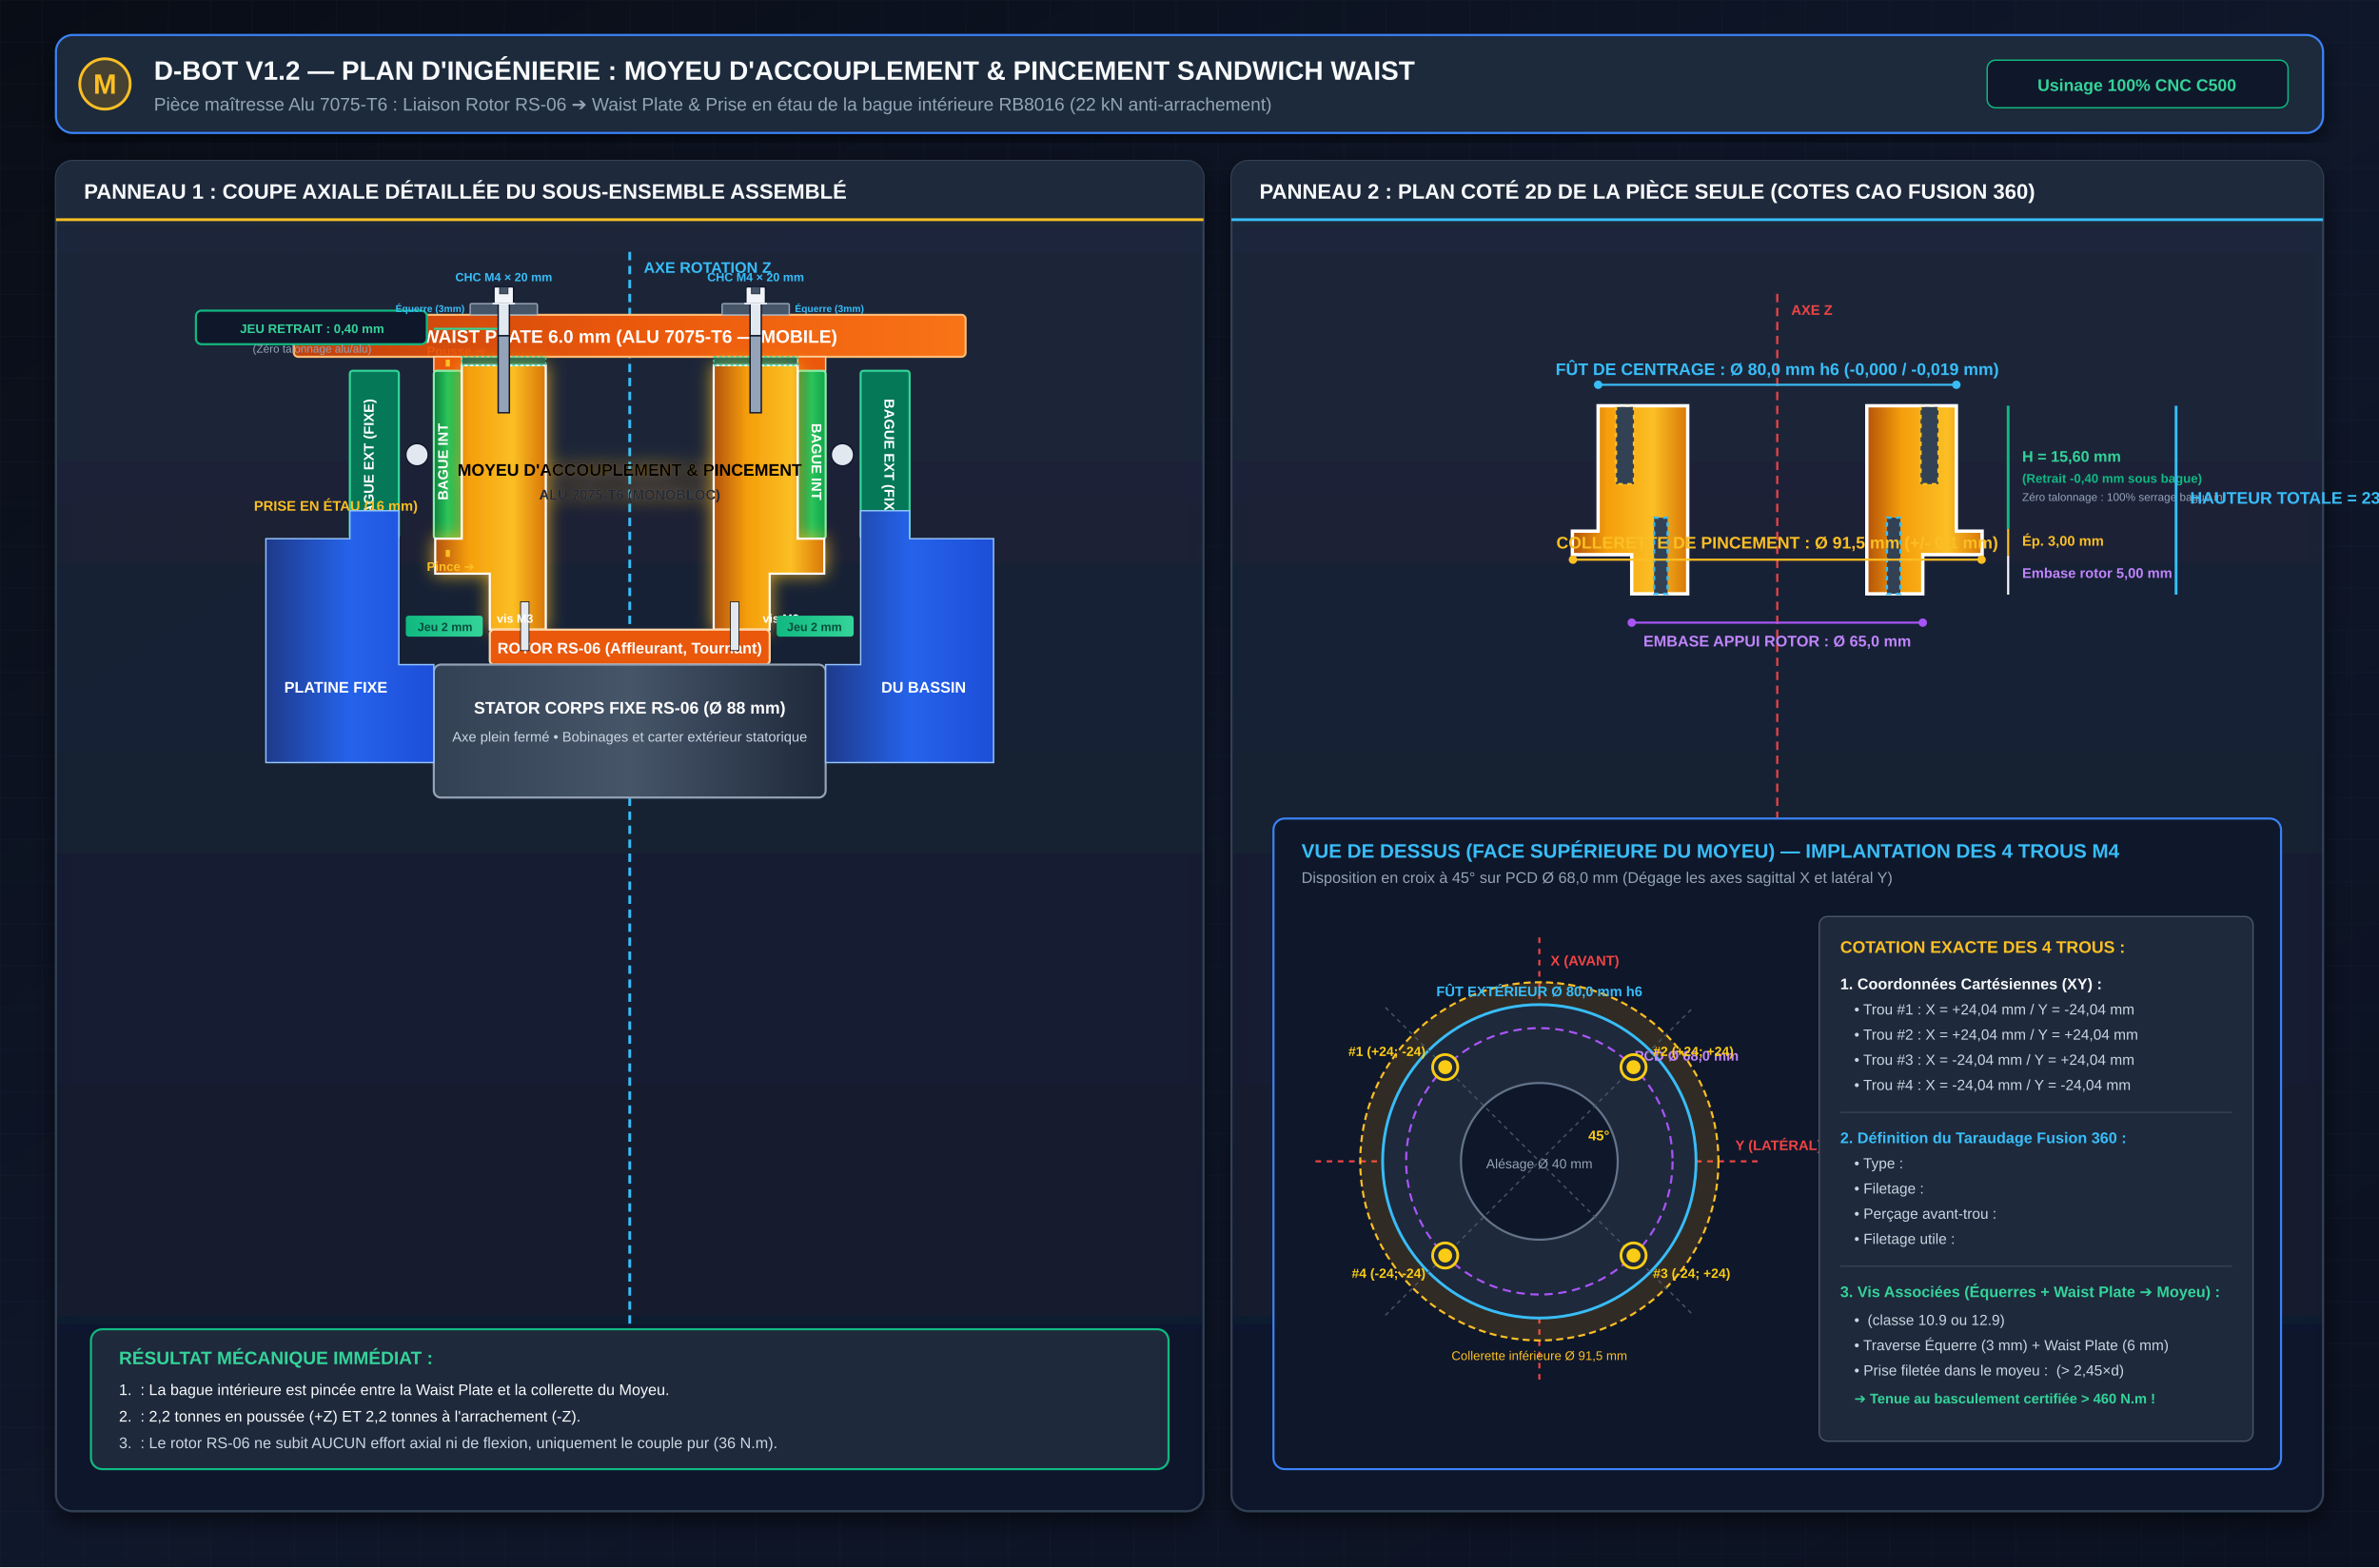
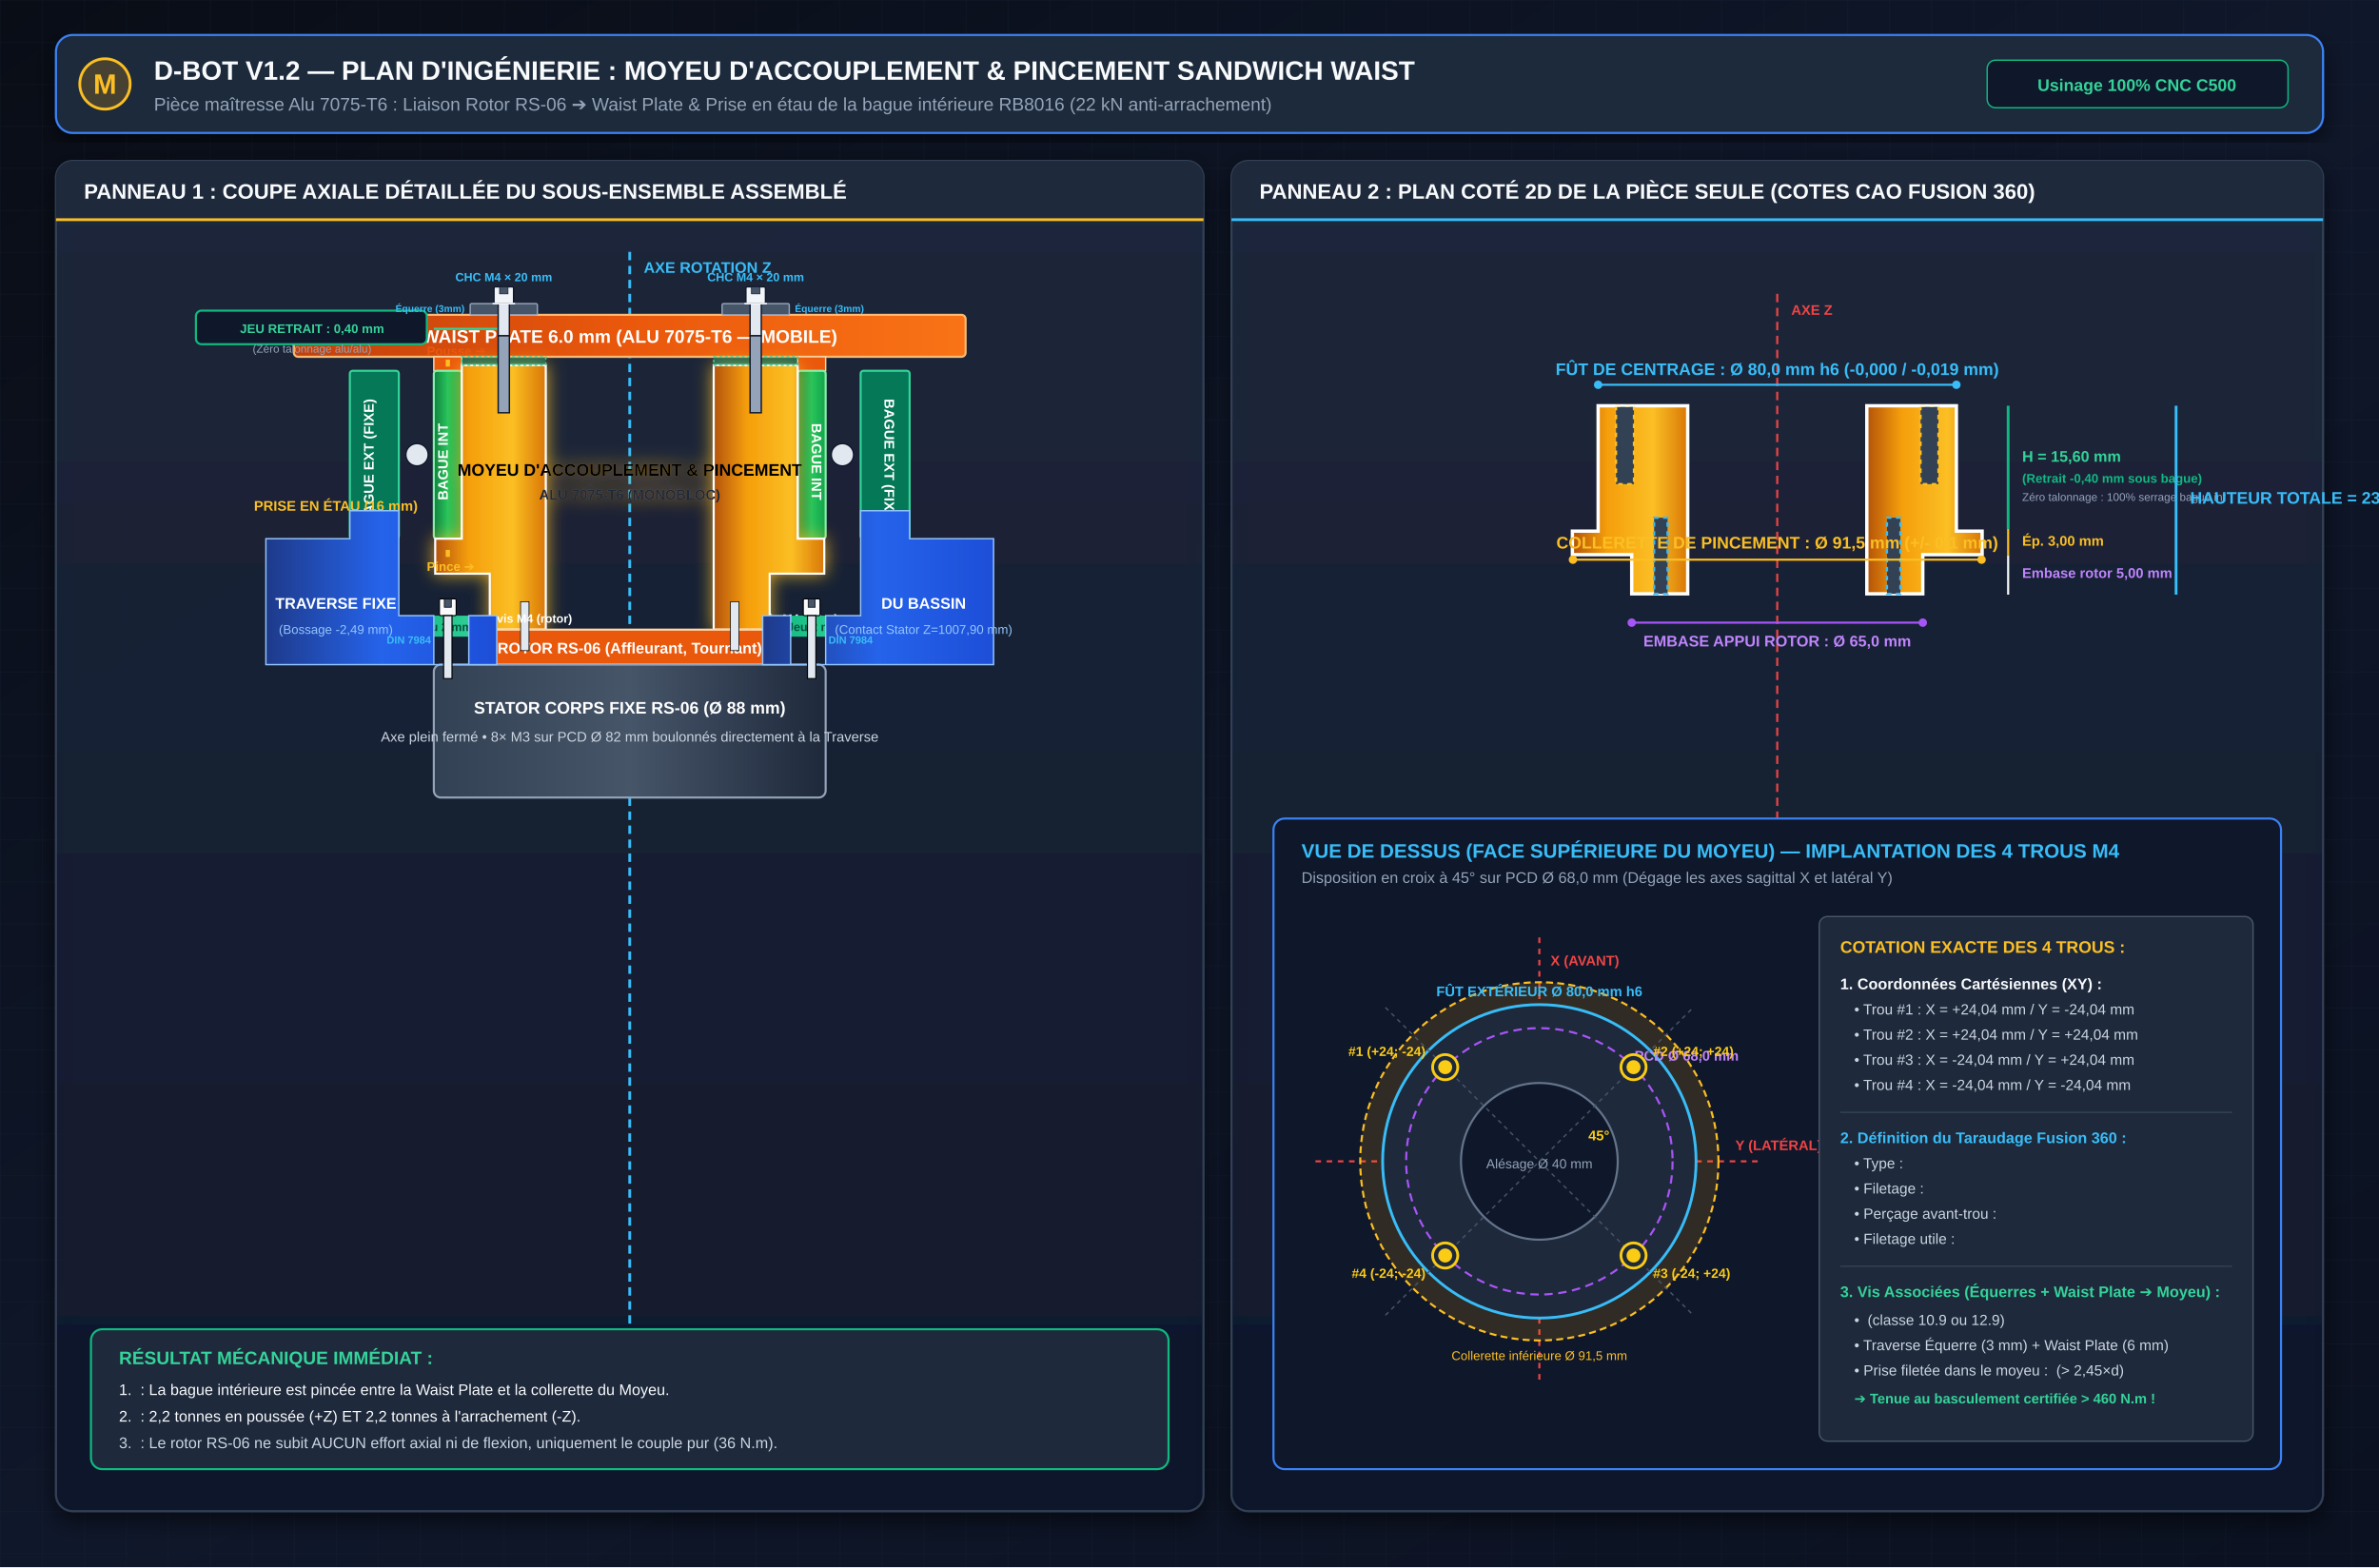
<svg xmlns="http://www.w3.org/2000/svg" viewBox="0 0 1700 1120" width="100%" height="100%">
  <defs>
    <linearGradient id="bgGrad" x1="0%" y1="0%" x2="100%" y2="100%">
      <stop offset="0%" stop-color="#090d16" />
      <stop offset="50%" stop-color="#0f172a" />
      <stop offset="100%" stop-color="#0b1120" />
    </linearGradient>
    <linearGradient id="cardGrad" x1="0%" y1="0%" x2="0%" y2="100%">
      <stop offset="0%" stop-color="#1e293b" stop-opacity="0.96" />
      <stop offset="100%" stop-color="#0f172a" stop-opacity="0.96" />
    </linearGradient>
    <linearGradient id="hubGrad" x1="0%" y1="0%" x2="100%" y2="0%">
      <stop offset="0%" stop-color="#b45309" />
      <stop offset="30%" stop-color="#f59e0b" />
      <stop offset="70%" stop-color="#fbbf24" />
      <stop offset="100%" stop-color="#d97706" />
    </linearGradient>
    <linearGradient id="plateGrad" x1="0%" y1="0%" x2="100%" y2="0%">
      <stop offset="0%" stop-color="#c2410c" />
      <stop offset="50%" stop-color="#ea580c" />
      <stop offset="100%" stop-color="#f97316" />
    </linearGradient>
    <linearGradient id="bearingGrad" x1="0%" y1="0%" x2="100%" y2="0%">
      <stop offset="0%" stop-color="#15803d" />
      <stop offset="50%" stop-color="#22c55e" />
      <stop offset="100%" stop-color="#16a34a" />
    </linearGradient>
    <linearGradient id="platineGrad" x1="0%" y1="0%" x2="100%" y2="0%">
      <stop offset="0%" stop-color="#1e3a8a" />
      <stop offset="50%" stop-color="#2563eb" />
      <stop offset="100%" stop-color="#1d4ed8" />
    </linearGradient>
    <linearGradient id="motorGrad" x1="0%" y1="0%" x2="100%" y2="0%">
      <stop offset="0%" stop-color="#334155" />
      <stop offset="50%" stop-color="#475569" />
      <stop offset="100%" stop-color="#1e293b" />
    </linearGradient>
    <linearGradient id="gapGrad" x1="0%" y1="0%" x2="100%" y2="0%">
      <stop offset="0%" stop-color="#10b981" />
      <stop offset="100%" stop-color="#34d399" />
    </linearGradient>
    <filter id="dropShadow" x="-10%" y="-10%" width="120%" height="120%">
      <feDropShadow dx="0" dy="6" stdDeviation="8" flood-color="#000000" flood-opacity="0.6" />
    </filter>
    <filter id="glowGold" x="-20%" y="-20%" width="140%" height="140%">
      <feDropShadow dx="0" dy="0" stdDeviation="6" flood-color="#fbbf24" flood-opacity="0.8" />
    </filter>
    <pattern id="grid" width="30" height="30" patternUnits="userSpaceOnUse">
      <path d="M 30 0 L 0 0 0 30" fill="none" stroke="#334155" stroke-width="0.5" stroke-opacity="0.25" />
    </pattern>
  </defs>
  <rect width="1700" height="1120" fill="url(#bgGrad)" />
  <rect width="1700" height="1120" fill="url(#grid)" />
  <g transform="translate(40, 25)">
    <rect width="1620" height="70" rx="12" fill="#1e293b" stroke="#3b82f6" stroke-width="1.5" filter="url(#dropShadow)" />
    <circle cx="35" cy="35" r="18" fill="#f59e0b" fill-opacity="0.2" stroke="#fbbf24" stroke-width="2" />
    <text x="35" y="42" font-family="Arial, sans-serif" font-size="20" font-weight="bold" fill="#fbbf24" text-anchor="middle">M</text>
    <text x="70" y="32" font-family="Arial, sans-serif" font-size="19" font-weight="bold" fill="#f8fafc">
      D-BOT V1.2 — PLAN D'INGÉNIERIE : MOYEU D'ACCOUPLEMENT &amp; PINCEMENT SANDWICH WAIST
    </text>
    <text x="70" y="54" font-family="Arial, sans-serif" font-size="13" fill="#94a3b8">
      Pièce maîtresse Alu 7075-T6 : Liaison Rotor RS-06 ➔ Waist Plate &amp; Prise en étau de la bague intérieure RB8016 (22 kN anti-arrachement)
    </text>
    <rect x="1380" y="18" width="215" height="34" rx="6" fill="#0f172a" stroke="#10b981" stroke-width="1" />
    <text x="1487" y="40" font-family="Arial, sans-serif" font-size="12" font-weight="bold" fill="#34d399" text-anchor="middle">
      Usinage 100% CNC C500
    </text>
  </g>
  <g transform="translate(40, 115)">
    <rect width="820" height="965" rx="12" fill="url(#cardGrad)" stroke="#334155" stroke-width="1.5" filter="url(#dropShadow)" />
    <rect width="820" height="42" rx="12" fill="#1e293b" />
    <rect y="30" width="820" height="12" fill="#1e293b" />
    <line x1="0" y1="42" x2="820" y2="42" stroke="#fbbf24" stroke-width="2" />
    <text x="20" y="27" font-family="Arial, sans-serif" font-size="15" font-weight="bold" fill="#f8fafc">
      PANNEAU 1 : COUPE AXIALE DÉTAILLÉE DU SOUS-ENSEMBLE ASSEMBLÉ
    </text>
    <line x1="410" y1="65" x2="410" y2="920" stroke="#38bdf8" stroke-width="2" stroke-dasharray="6,4" />
    <text x="420" y="80" font-family="Arial, sans-serif" font-size="11" font-weight="bold" fill="#38bdf8">AXE ROTATION Z</text>
    <g transform="translate(410, 110)">
      <g transform="translate(0, 0)">
        <rect x="-240" y="0" width="480" height="30" rx="3" fill="url(#plateGrad)" stroke="#fdba74" stroke-width="1.5" />
        <text x="0" y="20" font-family="Arial, sans-serif" font-size="13" font-weight="bold" fill="#ffffff" text-anchor="middle">
          WAIST PLATE 6.0 mm (ALU 7075-T6 — MOBILE)
        </text>
        <rect x="-140" y="30" width="20" height="10" fill="#ea580c" stroke="#fed7aa" stroke-width="1" />
        <rect x="120" y="30" width="20" height="10" fill="#ea580c" stroke="#fed7aa" stroke-width="1" />
      </g>
      <g transform="translate(-140, 40)">
        <rect x="0" y="0" width="20" height="120" rx="2" fill="url(#bearingGrad)" stroke="#86efac" stroke-width="1.5" />
        <text x="10" y="65" font-family="Arial, sans-serif" font-size="10" font-weight="bold" fill="#ffffff" text-anchor="middle" transform="rotate(-90 10 65)">
          BAGUE INT
        </text>
      </g>
      <g transform="translate(120, 40)">
        <rect x="0" y="0" width="20" height="120" rx="2" fill="url(#bearingGrad)" stroke="#86efac" stroke-width="1.5" />
        <text x="10" y="65" font-family="Arial, sans-serif" font-size="10" font-weight="bold" fill="#ffffff" text-anchor="middle" transform="rotate(90 10 65)">
          BAGUE INT
        </text>
      </g>
      <g transform="translate(-200, 40)">
        <rect x="0" y="0" width="35" height="120" rx="2" fill="#047857" stroke="#34d399" stroke-width="1.5" />
        <text x="17" y="65" font-family="Arial, sans-serif" font-size="10" font-weight="bold" fill="#ffffff" text-anchor="middle" transform="rotate(-90 17 65)">
          BAGUE EXT (FIXE)
        </text>
      </g>
      <g transform="translate(165, 40)">
        <rect x="0" y="0" width="35" height="120" rx="2" fill="#047857" stroke="#34d399" stroke-width="1.5" />
        <text x="17" y="65" font-family="Arial, sans-serif" font-size="10" font-weight="bold" fill="#ffffff" text-anchor="middle" transform="rotate(90 17 65)">
          BAGUE EXT (FIXE)
        </text>
      </g>
      <circle cx="-152" cy="100" r="8" fill="#e2e8f0" stroke="#0f172a" stroke-width="1" />
      <circle cx="152" cy="100" r="8" fill="#e2e8f0" stroke="#0f172a" stroke-width="1" />
      <g filter="url(#glowGold)">
        <path d="M -120 36                   L -60 36                   L -60 225                   L -100 225                   L -100 185                   L -139 185                   L -139 160                   L -120 160 Z" fill="url(#hubGrad)" stroke="#ffffff" stroke-width="1.5" />
        <path d="M 120 36                   L 60 36                   L 60 225                   L 100 225                   L 100 185                   L 139 185                   L 139 160                   L 120 160 Z" fill="url(#hubGrad)" stroke="#ffffff" stroke-width="1.5" />
        <text x="0" y="115" font-family="Arial, sans-serif" font-size="12" font-weight="bold" fill="#000000" text-anchor="middle">
          MOYEU D'ACCOUPLEMENT &amp; PINCEMENT
        </text>
        <text x="0" y="132" font-family="Arial, sans-serif" font-size="10" font-weight="bold" fill="#1e293b" text-anchor="middle">
          ALU 7075-T6 (MONOBLOC)
        </text>
      </g>
      <g>
        <rect x="-120" y="30" width="60" height="6" fill="#10b981" fill-opacity="0.35" stroke="#34d399" stroke-width="1" stroke-dasharray="2,2" />
        <rect x="60" y="30" width="60" height="6" fill="#10b981" fill-opacity="0.35" stroke="#34d399" stroke-width="1" stroke-dasharray="2,2" />
        <line x1="-90" y1="33" x2="-90" y2="10" stroke="#34d399" stroke-width="1.5" />
        <line x1="-90" y1="10" x2="-140" y2="10" stroke="#34d399" stroke-width="1.5" />
        <rect x="-310" y="-3" width="165" height="24" rx="4" fill="#0f172a" stroke="#10b981" stroke-width="1.5" />
        <text x="-227" y="13" font-family="Arial, sans-serif" font-size="9" font-weight="bold" fill="#34d399" text-anchor="middle">
          JEU RETRAIT : 0,40 mm
        </text>
        <text x="-227" y="27" font-family="Arial, sans-serif" font-size="8" fill="#94a3b8" text-anchor="middle">
          (Zéro talonnage alu/alu)
        </text>
      </g>
      <g transform="translate(-90, 0)">
        <rect x="-24" y="-8" width="48" height="8" rx="1" fill="#475569" stroke="#94a3b8" stroke-width="1" />
        <text x="-28" y="-2" font-family="Arial, sans-serif" font-size="7" font-weight="bold" fill="#38bdf8" text-anchor="end">Équerre (3mm)</text>
        <rect x="-7" y="-20" width="14" height="12" rx="1" fill="#f1f5f9" stroke="#0f172a" stroke-width="1" />
        <rect x="-3" y="-20" width="6" height="5" fill="#475569" stroke="#0f172a" stroke-width="0.5" />
        <rect x="-4" y="-8" width="8" height="23" fill="#e2e8f0" stroke="#0f172a" stroke-width="1" />
        <rect x="-4" y="15" width="8" height="55" fill="#94a3b8" stroke="#0f172a" stroke-width="1" />
        <line x1="-8" y1="-8" x2="8" y2="-8" stroke="#f8fafc" stroke-width="1.2" />
        <text x="0" y="-24" font-family="Arial, sans-serif" font-size="8.5" font-weight="bold" fill="#38bdf8" text-anchor="middle">
          CHC M4 × 20 mm
        </text>
      </g>
      <g transform="translate(90, 0)">
        <rect x="-24" y="-8" width="48" height="8" rx="1" fill="#475569" stroke="#94a3b8" stroke-width="1" />
        <text x="28" y="-2" font-family="Arial, sans-serif" font-size="7" font-weight="bold" fill="#38bdf8" text-anchor="start">Équerre (3mm)</text>
        <rect x="-7" y="-20" width="14" height="12" rx="1" fill="#f1f5f9" stroke="#0f172a" stroke-width="1" />
        <rect x="-3" y="-20" width="6" height="5" fill="#475569" stroke="#0f172a" stroke-width="0.5" />
        <rect x="-4" y="-8" width="8" height="23" fill="#e2e8f0" stroke="#0f172a" stroke-width="1" />
        <rect x="-4" y="15" width="8" height="55" fill="#94a3b8" stroke="#0f172a" stroke-width="1" />
        <line x1="-8" y1="-8" x2="8" y2="-8" stroke="#f8fafc" stroke-width="1.2" />
        <text x="0" y="-24" font-family="Arial, sans-serif" font-size="8.5" font-weight="bold" fill="#38bdf8" text-anchor="middle">
          CHC M4 × 20 mm
        </text>
      </g>
      <g transform="translate(-130, 32)">
        <path d="M 0 0 L 0 5" stroke="#fbbf24" stroke-width="3" marker-end="url(#arrowDown)" />
        <text x="-15" y="-3" font-family="Arial, sans-serif" font-size="9" font-weight="bold" fill="#ea580c">Pousse ➔</text>
      </g>
      <g transform="translate(-130, 168)">
        <path d="M 0 5 L 0 0" stroke="#fbbf24" stroke-width="3" />
        <text x="-15" y="15" font-family="Arial, sans-serif" font-size="9" font-weight="bold" fill="#fbbf24">Pince ➔</text>
      </g>
      <text x="-210" y="140" font-family="Arial, sans-serif" font-size="10" font-weight="bold" fill="#fbbf24" text-anchor="middle">
        PRISE EN ÉTAU (16 mm)
      </text>
      <g transform="translate(0, 225)">
        <rect x="-100" y="0" width="200" height="25" rx="3" fill="#ea580c" stroke="#fed7aa" stroke-width="1.5" />
        <text x="0" y="17" font-family="Arial, sans-serif" font-size="11" font-weight="bold" fill="#ffffff" text-anchor="middle">
          ROTOR RS-06 (Affleurant, Tournant)
        </text>
        <g transform="translate(-75, -20)">
          <rect x="-3" y="0" width="6" height="35" fill="#e2e8f0" stroke="#000000" stroke-width="0.5" />
-           <text x="-20" y="15" font-family="Arial, sans-serif" font-size="8.5" font-weight="bold" fill="#ffffff">vis M3</text>
+           <text x="-20" y="15" font-family="Arial, sans-serif" font-size="8.5" font-weight="bold" fill="#ffffff">vis M4 (rotor)</text>
        </g>
        <g transform="translate(75, -20)">
          <rect x="-3" y="0" width="6" height="35" fill="#e2e8f0" stroke="#000000" stroke-width="0.5" />
-           <text x="20" y="15" font-family="Arial, sans-serif" font-size="8.5" font-weight="bold" fill="#ffffff">vis M3</text>
+           <text x="20" y="15" font-family="Arial, sans-serif" font-size="8.5" font-weight="bold" fill="#ffffff">vis M4 (rotor)</text>
        </g>
      </g>
      <rect x="-160" y="215" width="55" height="15" fill="url(#gapGrad)" rx="2" />
      <text x="-132" y="226" font-family="Arial, sans-serif" font-size="8.5" font-weight="bold" fill="#064e3b" text-anchor="middle">Jeu 2 mm</text>
      <rect x="105" y="215" width="55" height="15" fill="url(#gapGrad)" rx="2" />
      <text x="132" y="226" font-family="Arial, sans-serif" font-size="8.5" font-weight="bold" fill="#064e3b" text-anchor="middle">Jeu 2 mm</text>
      <g transform="translate(0, 250)">
        <rect x="-140" y="0" width="280" height="95" rx="5" fill="url(#motorGrad)" stroke="#94a3b8" stroke-width="1.5" />
        <text x="0" y="35" font-family="Arial, sans-serif" font-size="12" font-weight="bold" fill="#ffffff" text-anchor="middle">
          STATOR CORPS FIXE RS-06 (Ø 88 mm)
        </text>
        <text x="0" y="55" font-family="Arial, sans-serif" font-size="10" fill="#cbd5e1" text-anchor="middle">
-           Axe plein fermé • Bobinages et carter extérieur statorique
+           Axe plein fermé • 8× M3 sur PCD Ø 82 mm boulonnés directement à la Traverse
        </text>
      </g>
      <g transform="translate(0, 160)">
-         <path d="M -260 0 L -200 0 L -200 -20 L -165 -20 L -165 90 L -140 90 L -140 160 L -260 160 Z" fill="url(#platineGrad)" stroke="#93c5fd" stroke-width="1" />
-         <path d="M 260 0 L 200 0 L 200 -20 L 165 -20 L 165 90 L 140 90 L 140 160 L 260 160 Z" fill="url(#platineGrad)" stroke="#93c5fd" stroke-width="1" />
-         <text x="-210" y="110" font-family="Arial, sans-serif" font-size="11" font-weight="bold" fill="#ffffff" text-anchor="middle">
-           PLATINE FIXE
-         </text>
-         <text x="210" y="110" font-family="Arial, sans-serif" font-size="11" font-weight="bold" fill="#ffffff" text-anchor="middle">
+         <path d="M -260 0 L -200 0 L -200 -20 L -165 -20 L -165 55 L -140 55 L -140 90 L -115 90 L -115 55 L -95 55 L -95 90 L -260 90 Z" fill="url(#platineGrad)" stroke="#93c5fd" stroke-width="1" />
+         <path d="M 260 0 L 200 0 L 200 -20 L 165 -20 L 165 55 L 140 55 L 140 90 L 115 90 L 115 55 L 95 55 L 95 90 L 260 90 Z" fill="url(#platineGrad)" stroke="#93c5fd" stroke-width="1" />
+         <g transform="translate(-130, 55)">
+           <rect x="-6" y="-12" width="12" height="12" rx="1" fill="#f8fafc" stroke="#000000" stroke-width="0.8" />
+           <rect x="-2.5" y="-12" width="5" height="6" fill="#475569" stroke="#000000" stroke-width="0.5" />
+           <rect x="-3" y="0" width="6" height="45" fill="#e2e8f0" stroke="#000000" stroke-width="0.8" />
+           <text x="-12" y="20" font-family="Arial, sans-serif" font-size="7.5" font-weight="bold" fill="#38bdf8" text-anchor="end">DIN 7984</text>
+         </g>
+         <g transform="translate(130, 55)">
+           <rect x="-6" y="-12" width="12" height="12" rx="1" fill="#f8fafc" stroke="#000000" stroke-width="0.8" />
+           <rect x="-2.5" y="-12" width="5" height="6" fill="#475569" stroke="#000000" stroke-width="0.5" />
+           <rect x="-3" y="0" width="6" height="45" fill="#e2e8f0" stroke="#000000" stroke-width="0.8" />
+           <text x="12" y="20" font-family="Arial, sans-serif" font-size="7.5" font-weight="bold" fill="#38bdf8" text-anchor="start">DIN 7984</text>
+         </g>
+         <text x="-210" y="50" font-family="Arial, sans-serif" font-size="11" font-weight="bold" fill="#ffffff" text-anchor="middle">
+           TRAVERSE FIXE
+         </text>
+         <text x="-210" y="68" font-family="Arial, sans-serif" font-size="9" fill="#93c5fd" text-anchor="middle">
+           (Bossage -2,49 mm)
+         </text>
+         <text x="210" y="50" font-family="Arial, sans-serif" font-size="11" font-weight="bold" fill="#ffffff" text-anchor="middle">
          DU BASSIN
+         </text>
+         <text x="210" y="68" font-family="Arial, sans-serif" font-size="9" fill="#93c5fd" text-anchor="middle">
+           (Contact Stator Z=1007,90 mm)
        </text>
      </g>
    </g>
    <g transform="translate(25, 835)">
      <rect width="770" height="100" rx="8" fill="#1e293b" stroke="#10b981" stroke-width="1.5" />
      <text x="20" y="25" font-family="Arial, sans-serif" font-size="13" font-weight="bold" fill="#34d399">
        RÉSULTAT MÉCANIQUE IMMÉDIAT :
      </text>
      <text x="20" y="47" font-family="Arial, sans-serif" font-size="11" fill="#f8fafc">
        1. <b>Sandwich 100% rigide</b> : La bague intérieure est pincée entre la Waist Plate et la collerette du Moyeu.
      </text>
      <text x="20" y="66" font-family="Arial, sans-serif" font-size="11" fill="#f8fafc">
        2. <b>Tenue axiale bidirectionnelle</b> : 2,2 tonnes en poussée (+Z) ET 2,2 tonnes à l'arrachement (-Z).
      </text>
      <text x="20" y="85" font-family="Arial, sans-serif" font-size="11" fill="#cbd5e1">
        3. <b>Découplage moteur total</b> : Le rotor RS-06 ne subit AUCUN effort axial ni de flexion, uniquement le couple pur (36 N.m).
      </text>
    </g>
  </g>
  <g transform="translate(880, 115)">
    <rect width="780" height="965" rx="12" fill="url(#cardGrad)" stroke="#334155" stroke-width="1.5" filter="url(#dropShadow)" />
    <rect width="780" height="42" rx="12" fill="#1e293b" />
    <rect y="30" width="780" height="12" fill="#1e293b" />
    <line x1="0" y1="42" x2="780" y2="42" stroke="#38bdf8" stroke-width="2" />
    <text x="20" y="27" font-family="Arial, sans-serif" font-size="15" font-weight="bold" fill="#f8fafc">
      PANNEAU 2 : PLAN COTÉ 2D DE LA PIÈCE SEULE (COTES CAO FUSION 360)
    </text>
    <g transform="translate(390, 75)">
      <line x1="0" y1="20" x2="0" y2="440" stroke="#ef4444" stroke-width="1.5" stroke-dasharray="6,4" />
      <text x="10" y="35" font-family="Arial, sans-serif" font-size="10" font-weight="bold" fill="#ef4444">AXE Z</text>
      <g transform="translate(0, 100) scale(1.6)">
        <path d="M -80 0                   L -40 0                   L -40 84                   L -65 84                   L -65 66.5                   L -91.5 66.5                   L -91.5 56                   L -80 56 Z" fill="url(#hubGrad)" stroke="#ffffff" stroke-width="1.5" />
        <path d="M 80 0                   L 40 0                   L 40 84                   L 65 84                   L 65 66.5                   L 91.5 66.5                   L 91.5 56                   L 80 56 Z" fill="url(#hubGrad)" stroke="#ffffff" stroke-width="1.5" />
        <g transform="translate(-68, 0)">
          <rect x="-4" y="0" width="8" height="35" fill="#334155" stroke="#fbbf24" stroke-dasharray="2,2" />
          <line x1="-6" y1="0" x2="6" y2="0" stroke="#ffffff" stroke-width="1" />
        </g>
        <g transform="translate(68, 0)">
          <rect x="-4" y="0" width="8" height="35" fill="#334155" stroke="#fbbf24" stroke-dasharray="2,2" />
          <line x1="-6" y1="0" x2="6" y2="0" stroke="#ffffff" stroke-width="1" />
        </g>
        <g transform="translate(-52, 50)">
          <rect x="-3" y="0" width="6" height="34" fill="#334155" stroke="#38bdf8" stroke-dasharray="2,2" />
        </g>
        <g transform="translate(52, 50)">
          <rect x="-3" y="0" width="6" height="34" fill="#334155" stroke="#38bdf8" stroke-dasharray="2,2" />
        </g>
      </g>
      <line x1="-128" y1="85" x2="128" y2="85" stroke="#38bdf8" stroke-width="1.5" />
      <circle cx="-128" cy="85" r="3" fill="#38bdf8" />
      <circle cx="128" cy="85" r="3" fill="#38bdf8" />
      <text x="0" y="78" font-family="Arial, sans-serif" font-size="12" font-weight="bold" fill="#38bdf8" text-anchor="middle">
        FÛT DE CENTRAGE : Ø 80,0 mm h6 (-0,000 / -0,019 mm)
      </text>
      <line x1="-146" y1="210" x2="146" y2="210" stroke="#fbbf24" stroke-width="1.5" />
      <circle cx="-146" cy="210" r="3" fill="#fbbf24" />
      <circle cx="146" cy="210" r="3" fill="#fbbf24" />
      <text x="0" y="202" font-family="Arial, sans-serif" font-size="12" font-weight="bold" fill="#fbbf24" text-anchor="middle">
        COLLERETTE DE PINCEMENT : Ø 91,5 mm (+/- 0,1 mm)
      </text>
      <line x1="-104" y1="255" x2="104" y2="255" stroke="#a855f7" stroke-width="1.5" />
      <circle cx="-104" cy="255" r="3" fill="#a855f7" />
      <circle cx="104" cy="255" r="3" fill="#a855f7" />
      <text x="0" y="272" font-family="Arial, sans-serif" font-size="11" font-weight="bold" fill="#c084fc" text-anchor="middle">
        EMBASE APPUI ROTOR : Ø 65,0 mm
      </text>
      <line x1="165" y1="100" x2="165" y2="188" stroke="#10b981" stroke-width="2" />
      <text x="175" y="140" font-family="Arial, sans-serif" font-size="11" font-weight="bold" fill="#34d399">
        H = 15,60 mm
      </text>
      <text x="175" y="155" font-family="Arial, sans-serif" font-size="9" font-weight="bold" fill="#10b981">
        (Retrait -0,40 mm sous bague)
      </text>
      <text x="175" y="168" font-family="Arial, sans-serif" font-size="8" fill="#94a3b8">
        Zéro talonnage : 100% serrage bague int
      </text>
      <line x1="165" y1="188" x2="165" y2="207" stroke="#fbbf24" stroke-width="1.5" />
      <text x="175" y="200" font-family="Arial, sans-serif" font-size="10" font-weight="bold" fill="#fbbf24">
        Ép. 3,00 mm
      </text>
      <line x1="165" y1="207" x2="165" y2="235" stroke="#f8fafc" stroke-width="1.5" />
      <text x="175" y="223" font-family="Arial, sans-serif" font-size="10" font-weight="bold" fill="#c084fc">
        Embase rotor 5,00 mm
      </text>
      <line x1="285" y1="100" x2="285" y2="235" stroke="#38bdf8" stroke-width="2" />
      <text x="295" y="170" font-family="Arial, sans-serif" font-size="12" font-weight="bold" fill="#38bdf8">
        HAUTEUR TOTALE = 23,60 mm
      </text>
    </g>
    <g transform="translate(30, 470)">
      <rect width="720" height="465" rx="8" fill="#0f172a" stroke="#3b82f6" stroke-width="1.5" />
      <text x="20" y="28" font-family="Arial, sans-serif" font-size="14" font-weight="bold" fill="#38bdf8">
        VUE DE DESSUS (FACE SUPÉRIEURE DU MOYEU) — IMPLANTATION DES 4 TROUS M4
      </text>
      <text x="20" y="46" font-family="Arial, sans-serif" font-size="11" fill="#94a3b8">
        Disposition en croix à 45° sur PCD Ø 68,0 mm (Dégage les axes sagittal X et latéral Y)
      </text>
      <g transform="translate(190, 245)">
        <line x1="-160" y1="0" x2="160" y2="0" stroke="#ef4444" stroke-width="1.5" stroke-dasharray="4,4" />
        <line x1="0" y1="-160" x2="0" y2="160" stroke="#ef4444" stroke-width="1.5" stroke-dasharray="4,4" />
        <text x="140" y="-8" font-family="Arial, sans-serif" font-size="10" font-weight="bold" fill="#ef4444">Y (LATÉRAL)</text>
        <text x="8" y="-140" font-family="Arial, sans-serif" font-size="10" font-weight="bold" fill="#ef4444">X (AVANT)</text>
        <circle cx="0" cy="0" r="128" fill="#f59e0b" fill-opacity="0.15" stroke="#fbbf24" stroke-width="1.5" stroke-dasharray="5,3" />
        <text x="0" y="142" font-family="Arial, sans-serif" font-size="9" fill="#fbbf24" text-anchor="middle">
          Collerette inférieure Ø 91,5 mm
        </text>
        <circle cx="0" cy="0" r="112" fill="#1e293b" stroke="#38bdf8" stroke-width="2" />
        <text x="0" y="-118" font-family="Arial, sans-serif" font-size="10" font-weight="bold" fill="#38bdf8" text-anchor="middle">
          FÛT EXTÉRIEUR Ø 80,0 mm h6
        </text>
        <circle cx="0" cy="0" r="95.2" fill="none" stroke="#a855f7" stroke-width="1.5" stroke-dasharray="6,4" />
        <text x="68" y="-72" font-family="Arial, sans-serif" font-size="10" font-weight="bold" fill="#c084fc">
          PCD Ø 68,0 mm
        </text>
        <circle cx="0" cy="0" r="56" fill="#0f172a" stroke="#64748b" stroke-width="1.5" />
        <text x="0" y="5" font-family="Arial, sans-serif" font-size="9.5" fill="#94a3b8" text-anchor="middle">
          Alésage Ø 40 mm
        </text>
        <line x1="-110" y1="-110" x2="110" y2="110" stroke="#475569" stroke-width="1" stroke-dasharray="3,3" />
        <line x1="-110" y1="110" x2="110" y2="-110" stroke="#475569" stroke-width="1" stroke-dasharray="3,3" />
        <text x="35" y="-15" font-family="Arial, sans-serif" font-size="10" font-weight="bold" fill="#facc15">45°</text>
        <g transform="translate(67.3, -67.3)">
          <circle cx="0" cy="0" r="9" fill="#1e293b" stroke="#facc15" stroke-width="2" />
          <circle cx="0" cy="0" r="5" fill="#facc15" />
          <text x="14" y="-8" font-family="Arial, sans-serif" font-size="9.5" font-weight="bold" fill="#facc15">#2 (+24; +24)</text>
        </g>
        <g transform="translate(-67.3, -67.3)">
          <circle cx="0" cy="0" r="9" fill="#1e293b" stroke="#facc15" stroke-width="2" />
          <circle cx="0" cy="0" r="5" fill="#facc15" />
          <text x="-14" y="-8" font-family="Arial, sans-serif" font-size="9.5" font-weight="bold" fill="#facc15" text-anchor="end">#1 (+24; -24)</text>
        </g>
        <g transform="translate(-67.3, 67.3)">
          <circle cx="0" cy="0" r="9" fill="#1e293b" stroke="#facc15" stroke-width="2" />
          <circle cx="0" cy="0" r="5" fill="#facc15" />
          <text x="-14" y="16" font-family="Arial, sans-serif" font-size="9.5" font-weight="bold" fill="#facc15" text-anchor="end">#4 (-24; -24)</text>
        </g>
        <g transform="translate(67.3, 67.3)">
          <circle cx="0" cy="0" r="9" fill="#1e293b" stroke="#facc15" stroke-width="2" />
          <circle cx="0" cy="0" r="5" fill="#facc15" />
          <text x="14" y="16" font-family="Arial, sans-serif" font-size="9.5" font-weight="bold" fill="#facc15">#3 (-24; +24)</text>
        </g>
      </g>
      <g transform="translate(390, 70)">
        <rect width="310" height="375" rx="6" fill="#1e293b" stroke="#475569" stroke-width="1" />
        <text x="15" y="26" font-family="Arial, sans-serif" font-size="12" font-weight="bold" fill="#fbbf24">
          COTATION EXACTE DES 4 TROUS :
        </text>
        <text x="15" y="52" font-family="Arial, sans-serif" font-size="11" font-weight="bold" fill="#f8fafc">
          1. Coordonnées Cartésiennes (XY) :
        </text>
        <text x="25" y="70" font-family="Arial, sans-serif" font-size="10.5" fill="#cbd5e1">
          • Trou #1 : X = +24,04 mm / Y = -24,04 mm
        </text>
        <text x="25" y="88" font-family="Arial, sans-serif" font-size="10.5" fill="#cbd5e1">
          • Trou #2 : X = +24,04 mm / Y = +24,04 mm
        </text>
        <text x="25" y="106" font-family="Arial, sans-serif" font-size="10.5" fill="#cbd5e1">
          • Trou #3 : X = -24,04 mm / Y = +24,04 mm
        </text>
        <text x="25" y="124" font-family="Arial, sans-serif" font-size="10.5" fill="#cbd5e1">
          • Trou #4 : X = -24,04 mm / Y = -24,04 mm
        </text>
        <line x1="15" y1="140" x2="295" y2="140" stroke="#334155" stroke-width="1" />
        <text x="15" y="162" font-family="Arial, sans-serif" font-size="11" font-weight="bold" fill="#38bdf8">
          2. Définition du Taraudage Fusion 360 :
        </text>
        <text x="25" y="180" font-family="Arial, sans-serif" font-size="10.5" fill="#cbd5e1">
          • Type : <b>Trou taraudé (Tapped)</b>
        </text>
        <text x="25" y="198" font-family="Arial, sans-serif" font-size="10.5" fill="#cbd5e1">
          • Filetage : <b>M4 × 0,7 mm</b>
        </text>
        <text x="25" y="216" font-family="Arial, sans-serif" font-size="10.5" fill="#cbd5e1">
          • Perçage avant-trou : <b>Ø 3,3 mm prof. 12,0 mm</b>
        </text>
        <text x="25" y="234" font-family="Arial, sans-serif" font-size="10.5" fill="#cbd5e1">
          • Filetage utile : <b>Profondeur 9,0 à 10,0 mm</b>
        </text>
        <line x1="15" y1="250" x2="295" y2="250" stroke="#334155" stroke-width="1" />
        <text x="15" y="272" font-family="Arial, sans-serif" font-size="11" font-weight="bold" fill="#34d399">
          3. Vis Associées (Équerres + Waist Plate ➔ Moyeu) :
        </text>
        <text x="25" y="292" font-family="Arial, sans-serif" font-size="10.5" fill="#cbd5e1">
          • <b>4 vis CHC M4 × 20 mm</b> (classe 10.9 ou 12.9)
        </text>
        <text x="25" y="310" font-family="Arial, sans-serif" font-size="10.5" fill="#cbd5e1">
          • Traverse Équerre (3 mm) + Waist Plate (6 mm)
        </text>
        <text x="25" y="328" font-family="Arial, sans-serif" font-size="10.5" fill="#cbd5e1">
          • Prise filetée dans le moyeu : <b>9,8 mm</b> (&gt; 2,45×d)
        </text>
        <text x="25" y="348" font-family="Arial, sans-serif" font-size="10" font-weight="bold" fill="#34d399">
          ➔ Tenue au basculement certifiée &gt; 460 N.m !
        </text>
      </g>
    </g>
  </g>
</svg>
